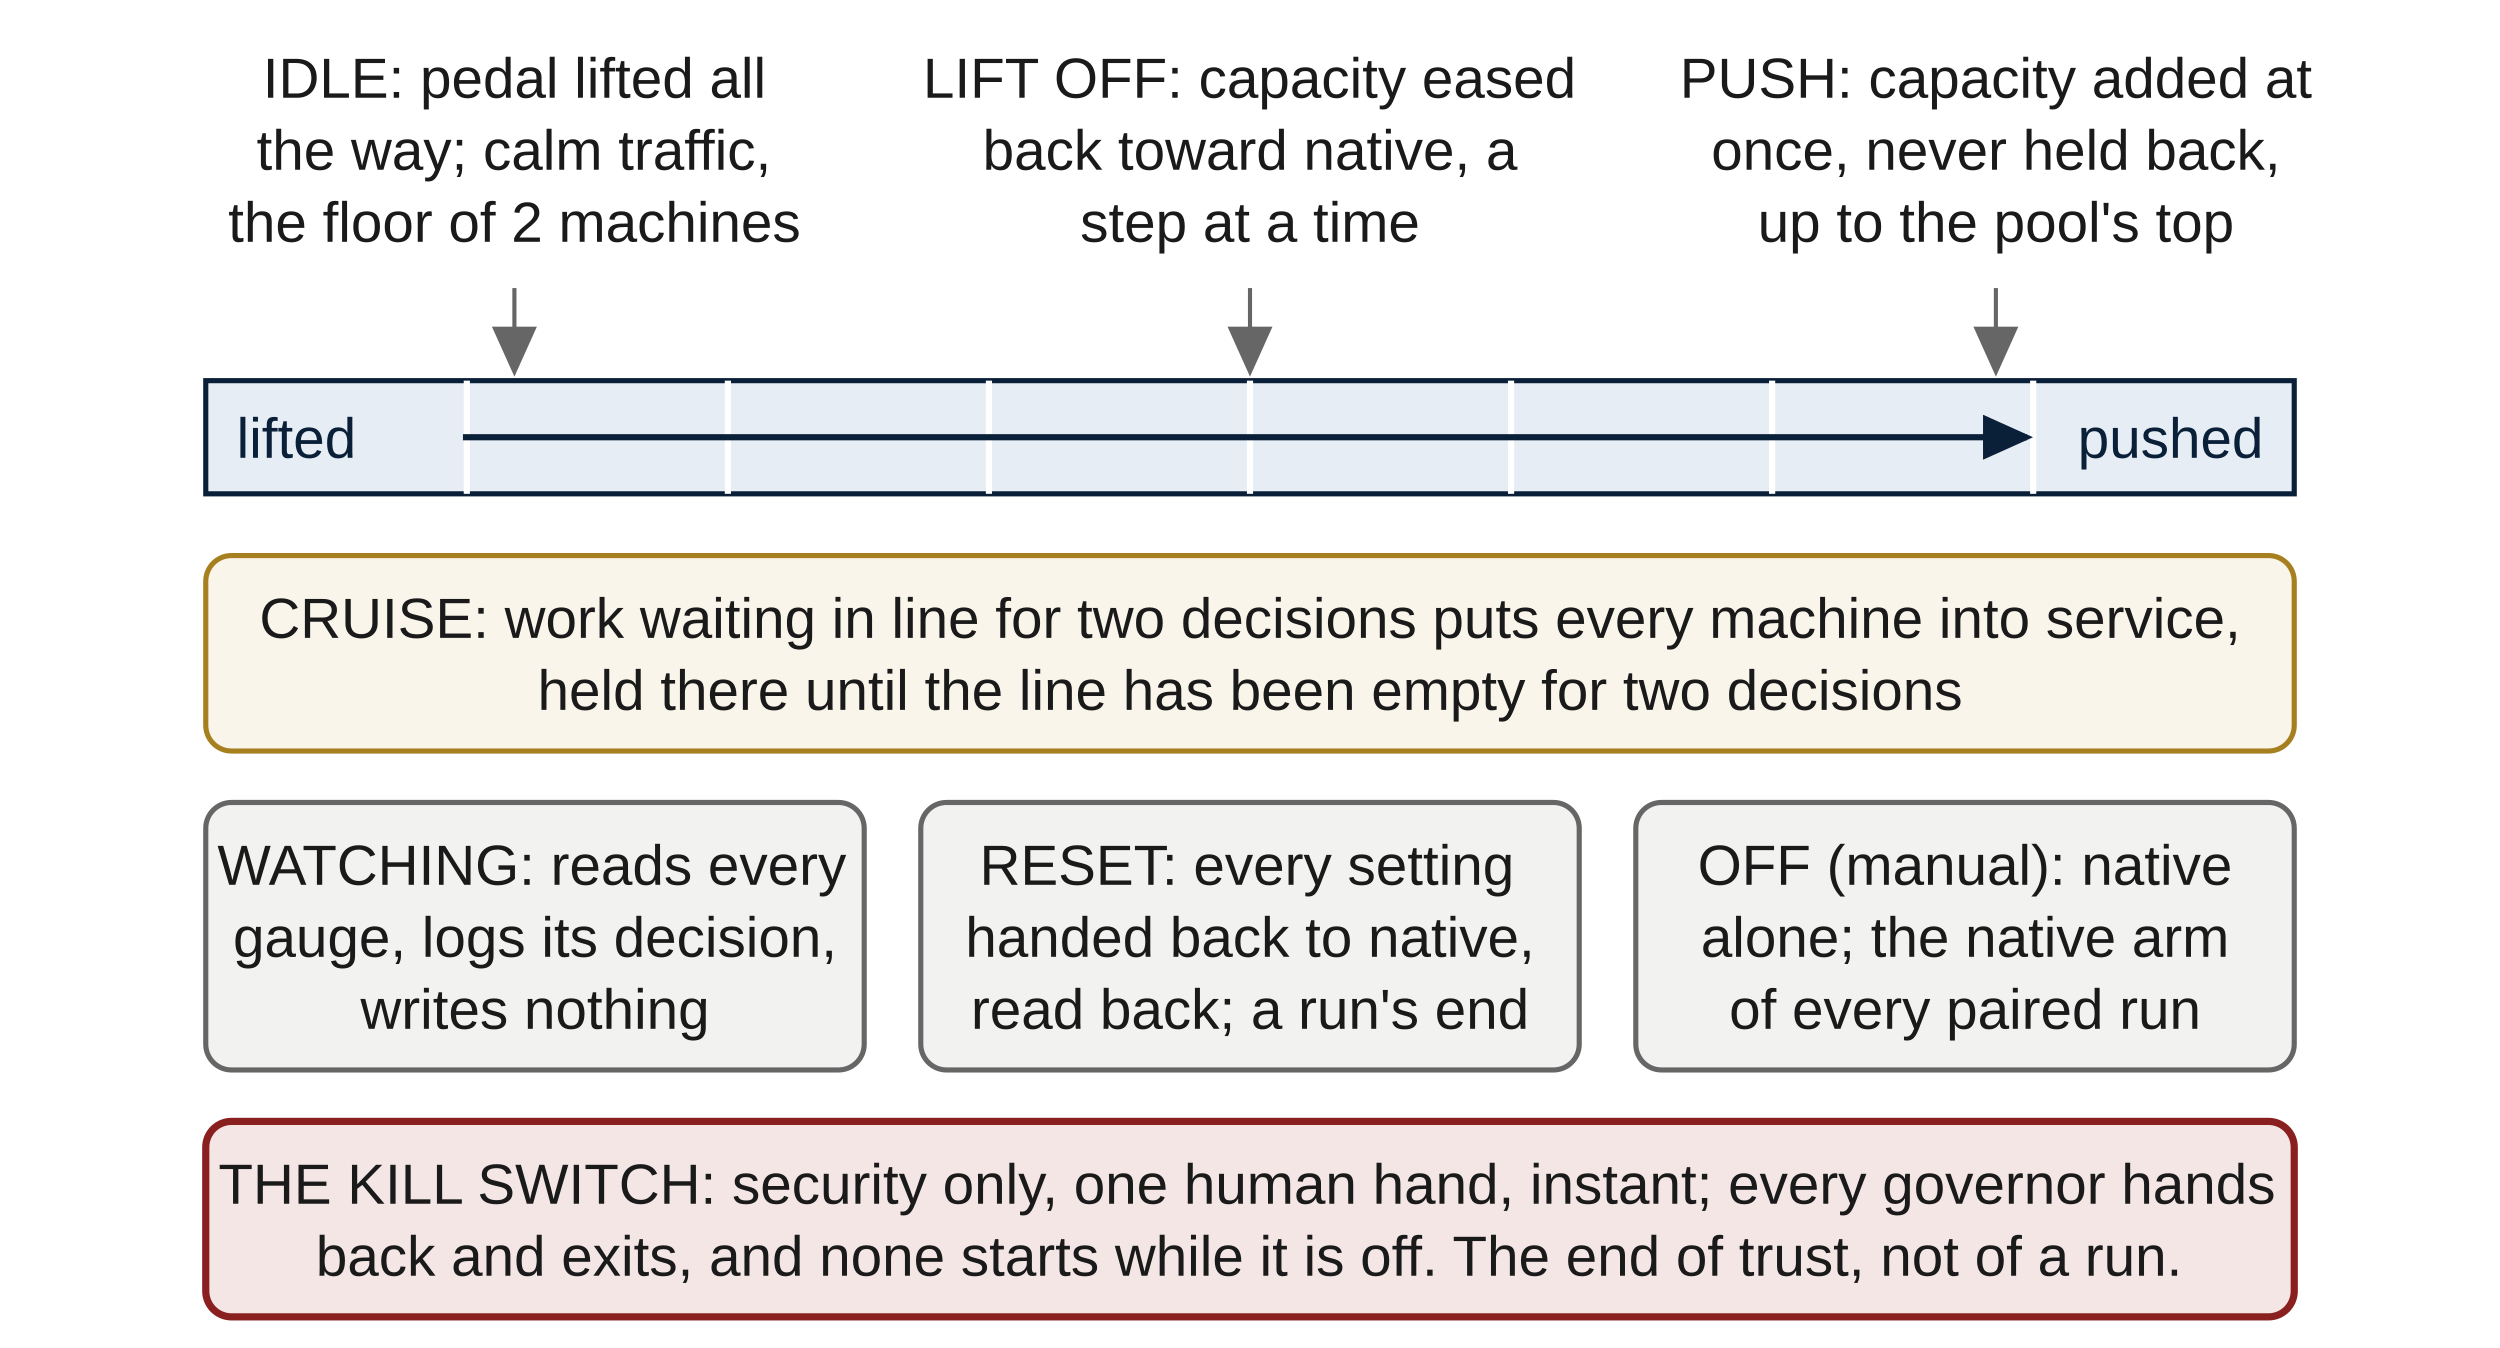
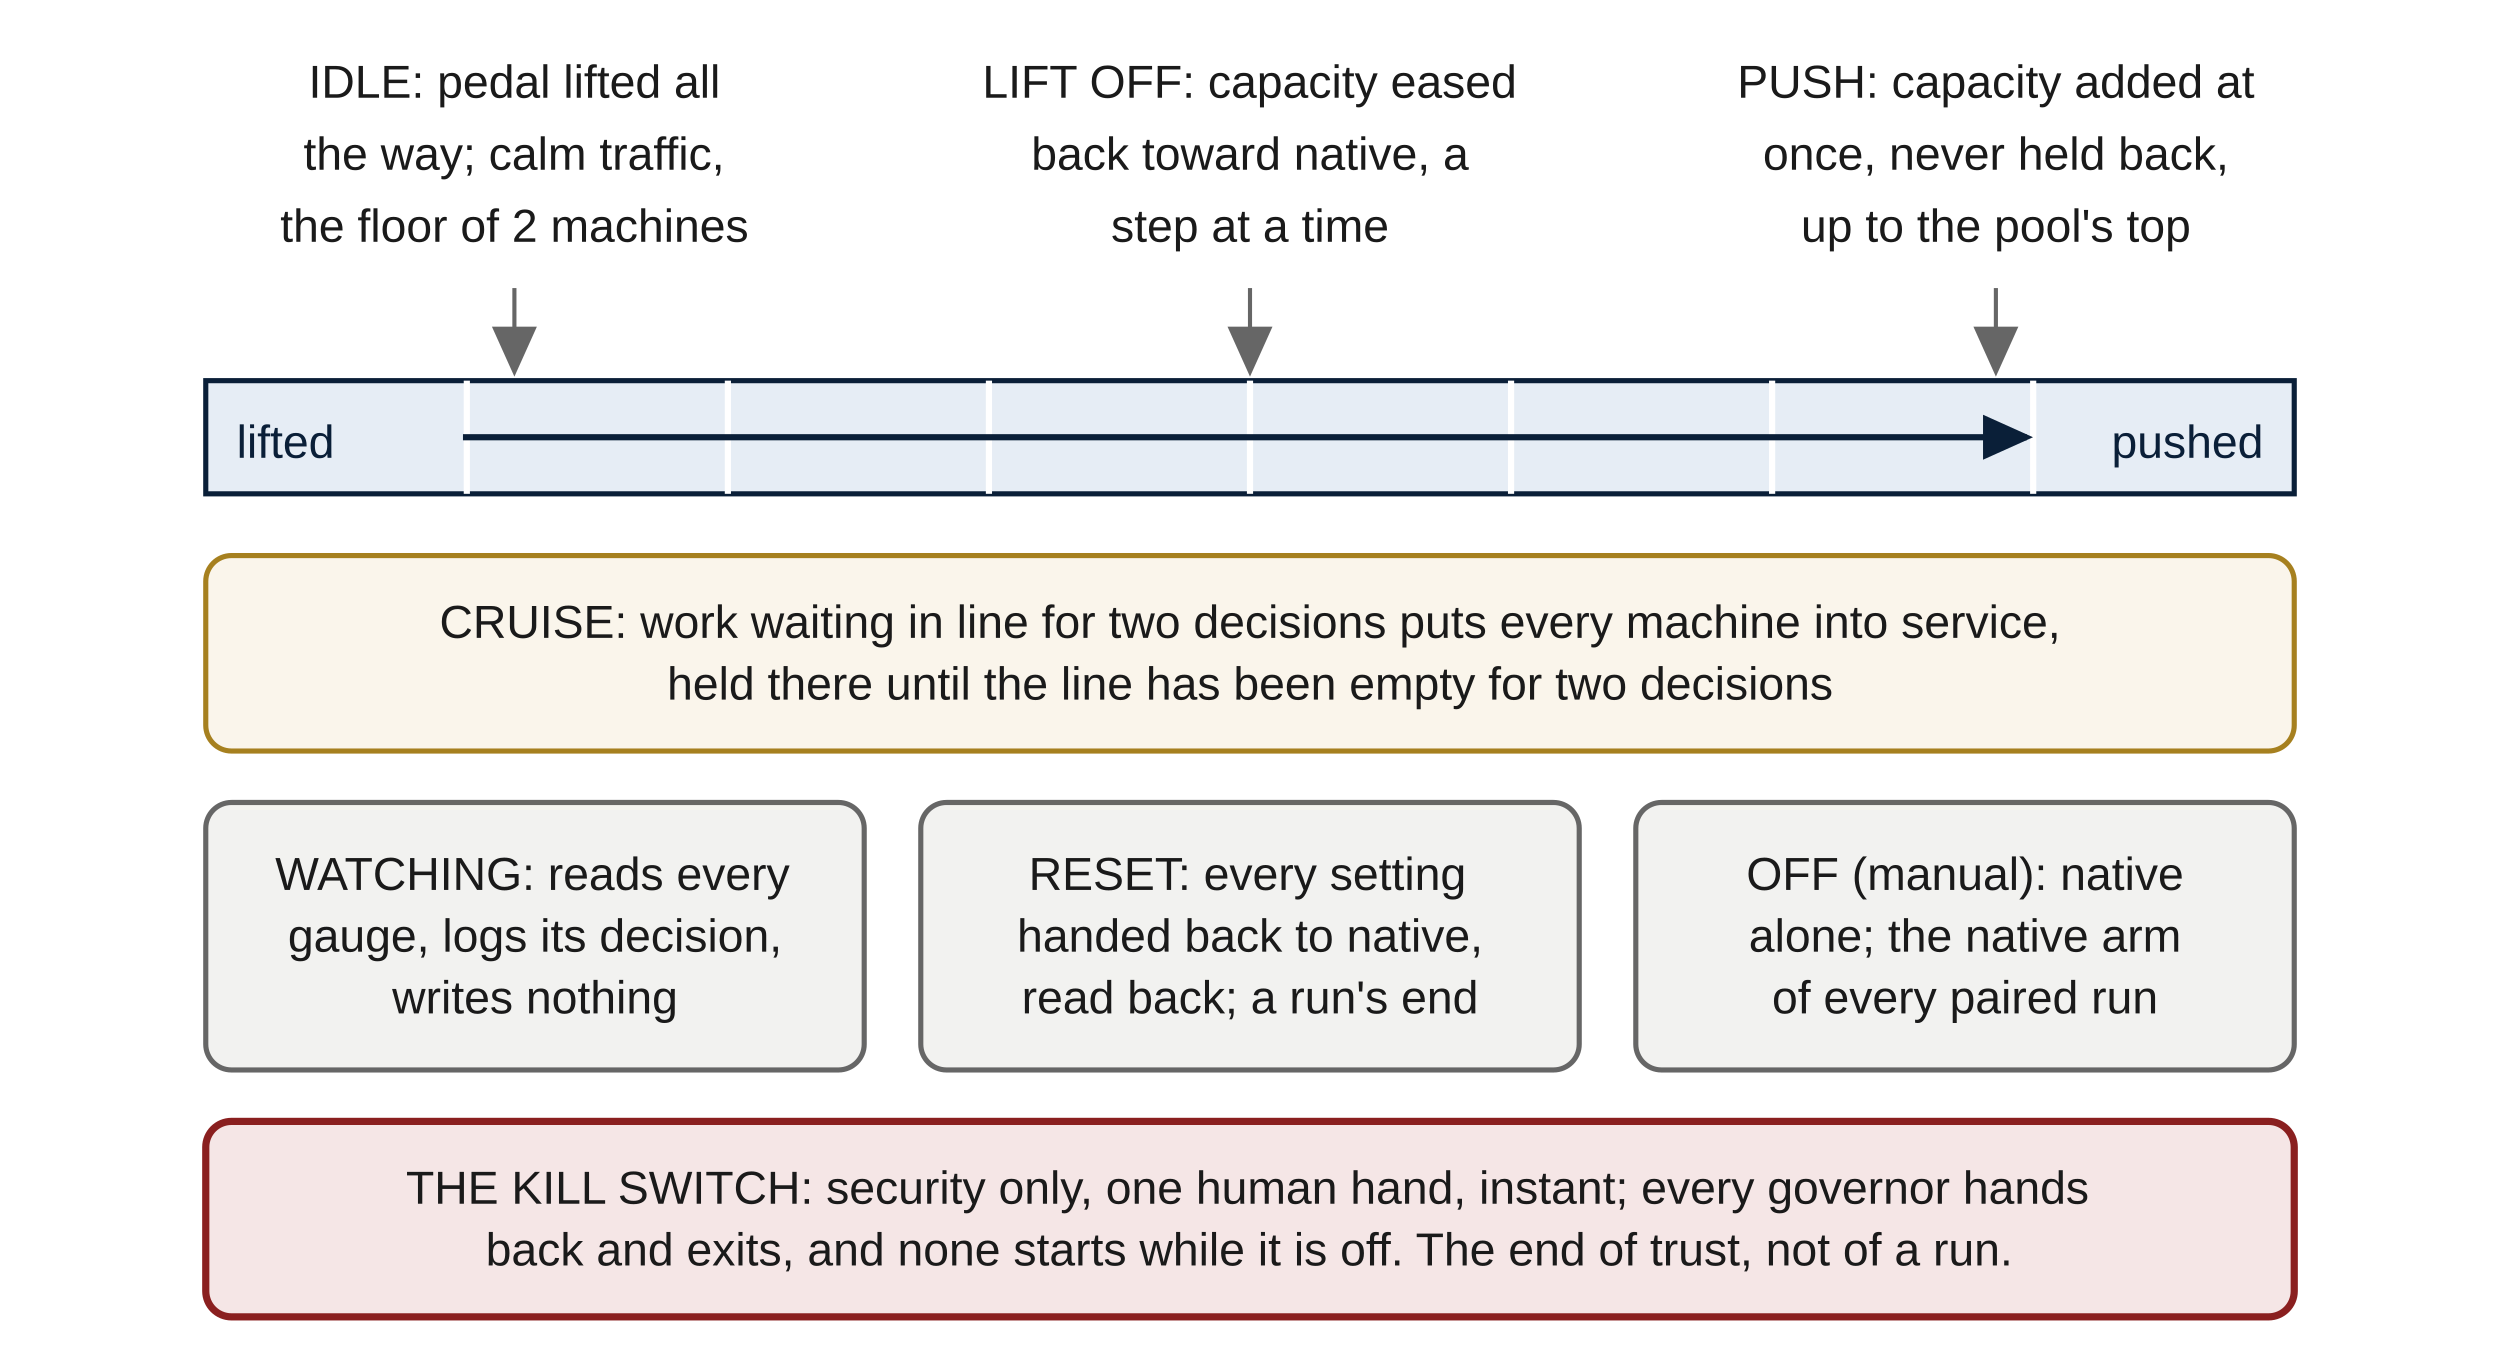
<svg xmlns="http://www.w3.org/2000/svg" width="486.0" height="262" preserveAspectRatio="xMinYMin meet" viewBox="0 0 486 262" version="1.0" fill-rule="evenodd">
  <clipPath id="clip">
    <rect x="0" y="0" width="486.0" height="262" />
  </clipPath>
  <g id="group" transform="scale(1,-1) translate(0,-262)" style="clip-path: url(#clip)">
    <g transform="">
      <rect x="40" y="166" width="406" height="22" style="stroke: rgb(4%,12%,22%); stroke-linecap: butt; stroke-width: 1; fill: rgb(90%,93%,96%); fill-rule: evenodd;" />
      <path d="M 90.75,166 L 90.75,188 Z" style="stroke: rgb(100%,100%,100%); stroke-linecap: butt; stroke-width: 1.2;" />
      <path d="M 141.5,166 L 141.5,188 Z" style="stroke: rgb(100%,100%,100%); stroke-linecap: butt; stroke-width: 1.2;" />
      <path d="M 192.25,166 L 192.25,188 Z" style="stroke: rgb(100%,100%,100%); stroke-linecap: butt; stroke-width: 1.2;" />
      <path d="M 243,166 L 243,188 Z" style="stroke: rgb(100%,100%,100%); stroke-linecap: butt; stroke-width: 1.2;" />
      <path d="M 293.75,166 L 293.75,188 Z" style="stroke: rgb(100%,100%,100%); stroke-linecap: butt; stroke-width: 1.2;" />
      <path d="M 344.5,166 L 344.5,188 Z" style="stroke: rgb(100%,100%,100%); stroke-linecap: butt; stroke-width: 1.2;" />
      <path d="M 395.25,166 L 395.25,188 Z" style="stroke: rgb(100%,100%,100%); stroke-linecap: butt; stroke-width: 1.2;" />
      <polyline points="90 177, 394 177" style="stroke: rgb(4%,12%,22%); stroke-linecap: butt; stroke-width: 1.2; fill: None; fill-rule: evenodd;" />
      <polygon points="394 177, 386 173.4, 386 180.6" style="stroke: rgb(4%,12%,22%); stroke-linecap: butt; stroke-width: 1; fill: rgb(4%,12%,22%); fill-rule: evenodd;" />
-       <text x="46" y="173" style="font-family: 'Liberation Sans', Arial, Helvetica, sans-serif; font-size: 11px;fill: rgb(4%,12%,22%); stroke:none;" transform="translate(0,346) scale(1,-1)">lifted</text>
-       <text x="403.912" y="173" style="font-family: 'Liberation Sans', Arial, Helvetica, sans-serif; font-size: 11px;fill: rgb(4%,12%,22%); stroke:none;" transform="translate(0,346) scale(1,-1)">pushed</text>
-       <text x="51.083" y="243" style="font-family: 'Liberation Sans', Arial, Helvetica, sans-serif; font-size: 11px;fill: rgb(10%,10%,10%); stroke:none;" transform="translate(0,486) scale(1,-1)">IDLE: pedal lifted all</text>
-       <text x="49.874" y="229" style="font-family: 'Liberation Sans', Arial, Helvetica, sans-serif; font-size: 11px;fill: rgb(10%,10%,10%); stroke:none;" transform="translate(0,458) scale(1,-1)">the way; calm traffic,</text>
-       <text x="44.358" y="215" style="font-family: 'Liberation Sans', Arial, Helvetica, sans-serif; font-size: 11px;fill: rgb(10%,10%,10%); stroke:none;" transform="translate(0,430) scale(1,-1)">the floor of 2 machines</text>
-       <text x="179.422" y="243" style="font-family: 'Liberation Sans', Arial, Helvetica, sans-serif; font-size: 11px;fill: rgb(10%,10%,10%); stroke:none;" transform="translate(0,486) scale(1,-1)">LIFT OFF: capacity eased</text>
-       <text x="191.027" y="229" style="font-family: 'Liberation Sans', Arial, Helvetica, sans-serif; font-size: 11px;fill: rgb(10%,10%,10%); stroke:none;" transform="translate(0,458) scale(1,-1)">back toward native, a</text>
-       <text x="209.984" y="215" style="font-family: 'Liberation Sans', Arial, Helvetica, sans-serif; font-size: 11px;fill: rgb(10%,10%,10%); stroke:none;" transform="translate(0,430) scale(1,-1)">step at a time</text>
-       <text x="326.549" y="243" style="font-family: 'Liberation Sans', Arial, Helvetica, sans-serif; font-size: 11px;fill: rgb(10%,10%,10%); stroke:none;" transform="translate(0,486) scale(1,-1)">PUSH: capacity added at</text>
-       <text x="332.659" y="229" style="font-family: 'Liberation Sans', Arial, Helvetica, sans-serif; font-size: 11px;fill: rgb(10%,10%,10%); stroke:none;" transform="translate(0,458) scale(1,-1)">once, never held back,</text>
-       <text x="341.693" y="215" style="font-family: 'Liberation Sans', Arial, Helvetica, sans-serif; font-size: 11px;fill: rgb(10%,10%,10%); stroke:none;" transform="translate(0,430) scale(1,-1)">up to the pool's top</text>
+       <text x="46" y="173" style="font-family: 'Liberation Sans', Arial, Helvetica, sans-serif; font-size: 9px;fill: rgb(4%,12%,22%); stroke:none;" transform="translate(0,346) scale(1,-1)">lifted</text>
+       <text x="410.473" y="173" style="font-family: 'Liberation Sans', Arial, Helvetica, sans-serif; font-size: 9px;fill: rgb(4%,12%,22%); stroke:none;" transform="translate(0,346) scale(1,-1)">pushed</text>
+       <text x="59.977" y="243" style="font-family: 'Liberation Sans', Arial, Helvetica, sans-serif; font-size: 9px;fill: rgb(10%,10%,10%); stroke:none;" transform="translate(0,486) scale(1,-1)">IDLE: pedal lifted all</text>
+       <text x="58.988" y="229" style="font-family: 'Liberation Sans', Arial, Helvetica, sans-serif; font-size: 9px;fill: rgb(10%,10%,10%); stroke:none;" transform="translate(0,458) scale(1,-1)">the way; calm traffic,</text>
+       <text x="54.475" y="215" style="font-family: 'Liberation Sans', Arial, Helvetica, sans-serif; font-size: 9px;fill: rgb(10%,10%,10%); stroke:none;" transform="translate(0,430) scale(1,-1)">the floor of 2 machines</text>
+       <text x="190.982" y="243" style="font-family: 'Liberation Sans', Arial, Helvetica, sans-serif; font-size: 9px;fill: rgb(10%,10%,10%); stroke:none;" transform="translate(0,486) scale(1,-1)">LIFT OFF: capacity eased</text>
+       <text x="200.476" y="229" style="font-family: 'Liberation Sans', Arial, Helvetica, sans-serif; font-size: 9px;fill: rgb(10%,10%,10%); stroke:none;" transform="translate(0,458) scale(1,-1)">back toward native, a</text>
+       <text x="215.987" y="215" style="font-family: 'Liberation Sans', Arial, Helvetica, sans-serif; font-size: 9px;fill: rgb(10%,10%,10%); stroke:none;" transform="translate(0,430) scale(1,-1)">step at a time</text>
+       <text x="337.722" y="243" style="font-family: 'Liberation Sans', Arial, Helvetica, sans-serif; font-size: 9px;fill: rgb(10%,10%,10%); stroke:none;" transform="translate(0,486) scale(1,-1)">PUSH: capacity added at</text>
+       <text x="342.721" y="229" style="font-family: 'Liberation Sans', Arial, Helvetica, sans-serif; font-size: 9px;fill: rgb(10%,10%,10%); stroke:none;" transform="translate(0,458) scale(1,-1)">once, never held back,</text>
+       <text x="350.113" y="215" style="font-family: 'Liberation Sans', Arial, Helvetica, sans-serif; font-size: 9px;fill: rgb(10%,10%,10%); stroke:none;" transform="translate(0,430) scale(1,-1)">up to the pool's top</text>
      <polyline points="100 206, 100 190" style="stroke: rgb(40%,40%,40%); stroke-linecap: butt; stroke-width: 0.8; fill: None; fill-rule: evenodd;" />
      <polygon points="100 190, 96.4 198, 103.6 198" style="stroke: rgb(40%,40%,40%); stroke-linecap: butt; stroke-width: 1; fill: rgb(40%,40%,40%); fill-rule: evenodd;" />
      <polyline points="243 206, 243 190" style="stroke: rgb(40%,40%,40%); stroke-linecap: butt; stroke-width: 0.8; fill: None; fill-rule: evenodd;" />
      <polygon points="243 190, 239.4 198, 246.6 198" style="stroke: rgb(40%,40%,40%); stroke-linecap: butt; stroke-width: 1; fill: rgb(40%,40%,40%); fill-rule: evenodd;" />
      <polyline points="388 206, 388 190" style="stroke: rgb(40%,40%,40%); stroke-linecap: butt; stroke-width: 0.8; fill: None; fill-rule: evenodd;" />
      <polygon points="388 190, 384.4 198, 391.6 198" style="stroke: rgb(40%,40%,40%); stroke-linecap: butt; stroke-width: 1; fill: rgb(40%,40%,40%); fill-rule: evenodd;" />
      <rect x="40" y="116" width="406" height="38" rx="5" ry="5" style="stroke: rgb(65%,50%,12%); stroke-linecap: butt; stroke-width: 1; fill: rgb(98%,96%,92%); fill-rule: evenodd;" />
-       <text x="50.422" y="138.0" style="font-family: 'Liberation Sans', Arial, Helvetica, sans-serif; font-size: 11px;fill: rgb(10%,10%,10%); stroke:none;" transform="translate(0,276) scale(1,-1)">CRUISE: work waiting in line for two decisions puts every machine into service,</text>
-       <text x="104.501" y="124.0" style="font-family: 'Liberation Sans', Arial, Helvetica, sans-serif; font-size: 11px;fill: rgb(10%,10%,10%); stroke:none;" transform="translate(0,248) scale(1,-1)">held there until the line has been empty for two decisions</text>
+       <text x="85.436" y="138.0" style="font-family: 'Liberation Sans', Arial, Helvetica, sans-serif; font-size: 9px;fill: rgb(10%,10%,10%); stroke:none;" transform="translate(0,276) scale(1,-1)">CRUISE: work waiting in line for two decisions puts every machine into service,</text>
+       <text x="129.683" y="126.0" style="font-family: 'Liberation Sans', Arial, Helvetica, sans-serif; font-size: 9px;fill: rgb(10%,10%,10%); stroke:none;" transform="translate(0,252) scale(1,-1)">held there until the line has been empty for two decisions</text>
      <rect x="40" y="54" width="128" height="52" rx="5" ry="5" style="stroke: rgb(40%,40%,40%); stroke-linecap: butt; stroke-width: 1; fill: rgb(95%,95%,94%); fill-rule: evenodd;" />
-       <text x="42.267" y="90.0" style="font-family: 'Liberation Sans', Arial, Helvetica, sans-serif; font-size: 11px;fill: rgb(10%,10%,10%); stroke:none;" transform="translate(0,180) scale(1,-1)">WATCHING: reads every</text>
-       <text x="45.297" y="76.0" style="font-family: 'Liberation Sans', Arial, Helvetica, sans-serif; font-size: 11px;fill: rgb(10%,10%,10%); stroke:none;" transform="translate(0,152) scale(1,-1)">gauge, logs its decision,</text>
-       <text x="70.065" y="62.0" style="font-family: 'Liberation Sans', Arial, Helvetica, sans-serif; font-size: 11px;fill: rgb(10%,10%,10%); stroke:none;" transform="translate(0,124) scale(1,-1)">writes nothing</text>
+       <text x="53.491" y="89.0" style="font-family: 'Liberation Sans', Arial, Helvetica, sans-serif; font-size: 9px;fill: rgb(10%,10%,10%); stroke:none;" transform="translate(0,178) scale(1,-1)">WATCHING: reads every</text>
+       <text x="55.97" y="77.0" style="font-family: 'Liberation Sans', Arial, Helvetica, sans-serif; font-size: 9px;fill: rgb(10%,10%,10%); stroke:none;" transform="translate(0,154) scale(1,-1)">gauge, logs its decision,</text>
+       <text x="76.235" y="65.0" style="font-family: 'Liberation Sans', Arial, Helvetica, sans-serif; font-size: 9px;fill: rgb(10%,10%,10%); stroke:none;" transform="translate(0,130) scale(1,-1)">writes nothing</text>
      <rect x="179" y="54" width="128" height="52" rx="5" ry="5" style="stroke: rgb(40%,40%,40%); stroke-linecap: butt; stroke-width: 1; fill: rgb(95%,95%,94%); fill-rule: evenodd;" />
-       <text x="190.425" y="90.0" style="font-family: 'Liberation Sans', Arial, Helvetica, sans-serif; font-size: 11px;fill: rgb(10%,10%,10%); stroke:none;" transform="translate(0,180) scale(1,-1)">RESET: every setting</text>
-       <text x="187.654" y="76.0" style="font-family: 'Liberation Sans', Arial, Helvetica, sans-serif; font-size: 11px;fill: rgb(10%,10%,10%); stroke:none;" transform="translate(0,152) scale(1,-1)">handed back to native,</text>
-       <text x="188.749" y="62.0" style="font-family: 'Liberation Sans', Arial, Helvetica, sans-serif; font-size: 11px;fill: rgb(10%,10%,10%); stroke:none;" transform="translate(0,124) scale(1,-1)">read back; a run's end</text>
+       <text x="199.984" y="89.0" style="font-family: 'Liberation Sans', Arial, Helvetica, sans-serif; font-size: 9px;fill: rgb(10%,10%,10%); stroke:none;" transform="translate(0,178) scale(1,-1)">RESET: every setting</text>
+       <text x="197.717" y="77.0" style="font-family: 'Liberation Sans', Arial, Helvetica, sans-serif; font-size: 9px;fill: rgb(10%,10%,10%); stroke:none;" transform="translate(0,154) scale(1,-1)">handed back to native,</text>
+       <text x="198.613" y="65.0" style="font-family: 'Liberation Sans', Arial, Helvetica, sans-serif; font-size: 9px;fill: rgb(10%,10%,10%); stroke:none;" transform="translate(0,130) scale(1,-1)">read back; a run's end</text>
      <rect x="318" y="54" width="128" height="52" rx="5" ry="5" style="stroke: rgb(40%,40%,40%); stroke-linecap: butt; stroke-width: 1; fill: rgb(95%,95%,94%); fill-rule: evenodd;" />
-       <text x="330.04" y="90.0" style="font-family: 'Liberation Sans', Arial, Helvetica, sans-serif; font-size: 11px;fill: rgb(10%,10%,10%); stroke:none;" transform="translate(0,180) scale(1,-1)">OFF (manual): native</text>
-       <text x="330.636" y="76.0" style="font-family: 'Liberation Sans', Arial, Helvetica, sans-serif; font-size: 11px;fill: rgb(10%,10%,10%); stroke:none;" transform="translate(0,152) scale(1,-1)">alone; the native arm</text>
-       <text x="336.142" y="62.0" style="font-family: 'Liberation Sans', Arial, Helvetica, sans-serif; font-size: 11px;fill: rgb(10%,10%,10%); stroke:none;" transform="translate(0,124) scale(1,-1)">of every paired run</text>
+       <text x="339.487" y="89.0" style="font-family: 'Liberation Sans', Arial, Helvetica, sans-serif; font-size: 9px;fill: rgb(10%,10%,10%); stroke:none;" transform="translate(0,178) scale(1,-1)">OFF (manual): native</text>
+       <text x="339.975" y="77.0" style="font-family: 'Liberation Sans', Arial, Helvetica, sans-serif; font-size: 9px;fill: rgb(10%,10%,10%); stroke:none;" transform="translate(0,154) scale(1,-1)">alone; the native arm</text>
+       <text x="344.479" y="65.0" style="font-family: 'Liberation Sans', Arial, Helvetica, sans-serif; font-size: 9px;fill: rgb(10%,10%,10%); stroke:none;" transform="translate(0,130) scale(1,-1)">of every paired run</text>
      <rect x="40" y="6" width="406" height="38" rx="5" ry="5" style="stroke: rgb(54%,12%,12%); stroke-linecap: butt; stroke-width: 1.4; fill: rgb(96%,90%,90%); fill-rule: evenodd;" />
-       <text x="42.459" y="28.0" style="font-family: 'Liberation Sans', Arial, Helvetica, sans-serif; font-size: 11px;fill: rgb(10%,10%,10%); stroke:none;" transform="translate(0,56) scale(1,-1)">THE KILL SWITCH: security only, one human hand, instant; every governor hands</text>
-       <text x="61.401" y="14.0" style="font-family: 'Liberation Sans', Arial, Helvetica, sans-serif; font-size: 11px;fill: rgb(10%,10%,10%); stroke:none;" transform="translate(0,28) scale(1,-1)">back and exits, and none starts while it is off. The end of trust, not of a run.</text>
+       <text x="78.921" y="28.0" style="font-family: 'Liberation Sans', Arial, Helvetica, sans-serif; font-size: 9px;fill: rgb(10%,10%,10%); stroke:none;" transform="translate(0,56) scale(1,-1)">THE KILL SWITCH: security only, one human hand, instant; every governor hands</text>
+       <text x="94.419" y="16.0" style="font-family: 'Liberation Sans', Arial, Helvetica, sans-serif; font-size: 9px;fill: rgb(10%,10%,10%); stroke:none;" transform="translate(0,32) scale(1,-1)">back and exits, and none starts while it is off. The end of trust, not of a run.</text>
    </g>
  </g>
</svg>
